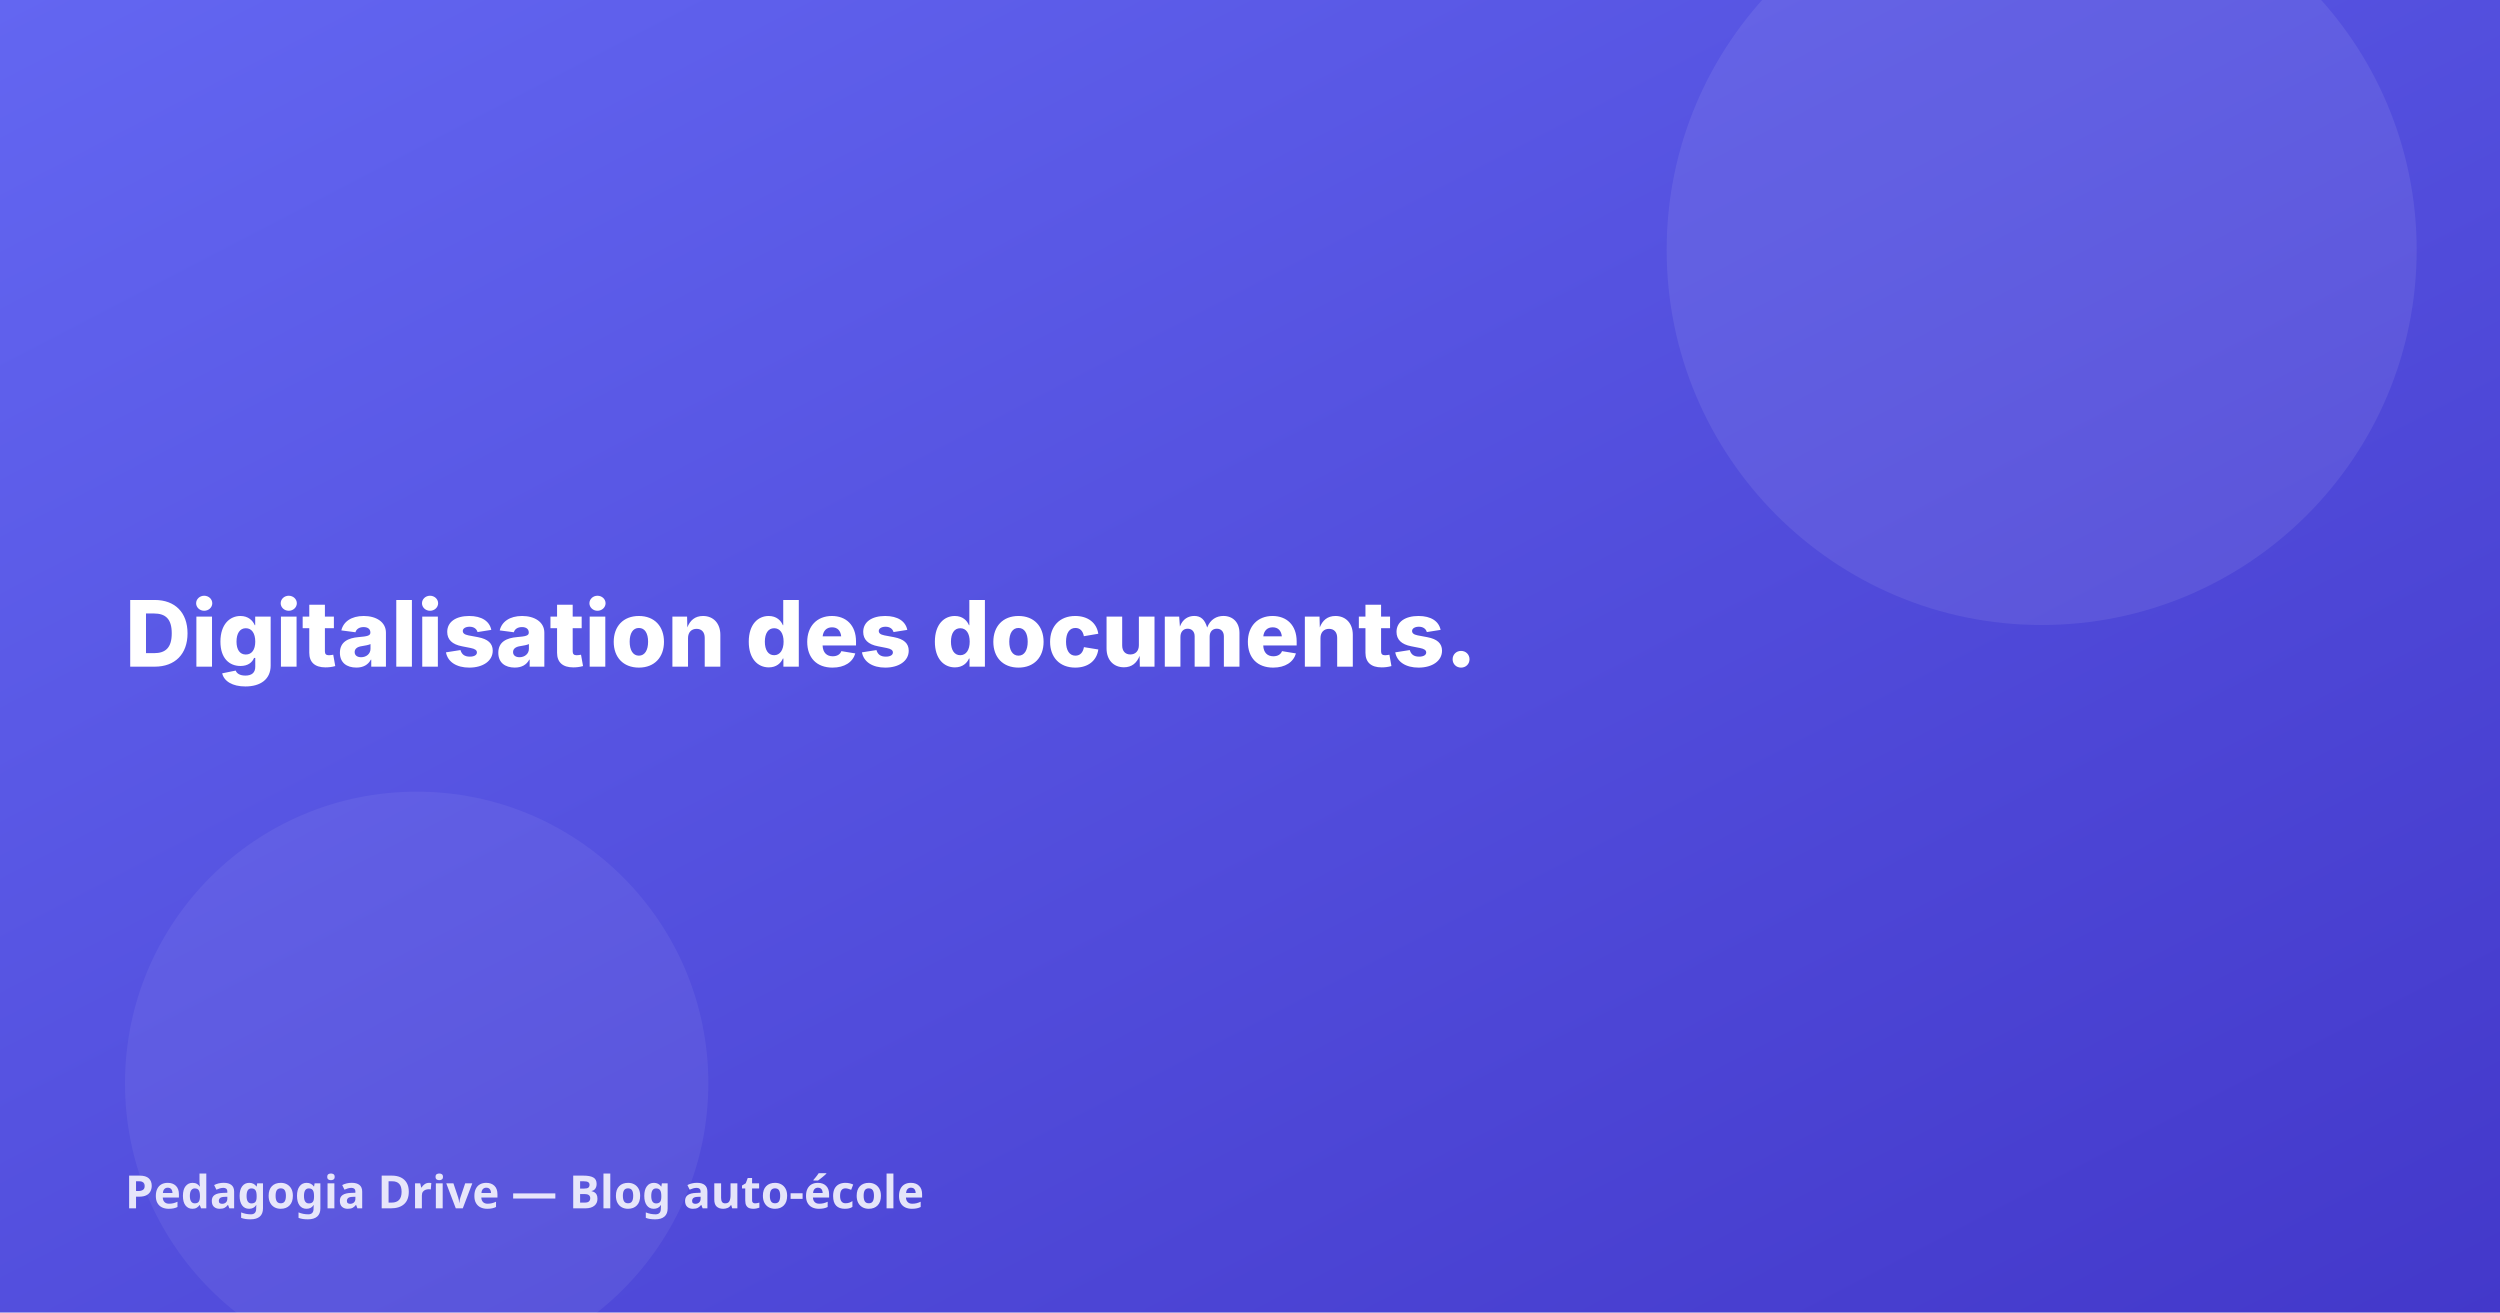
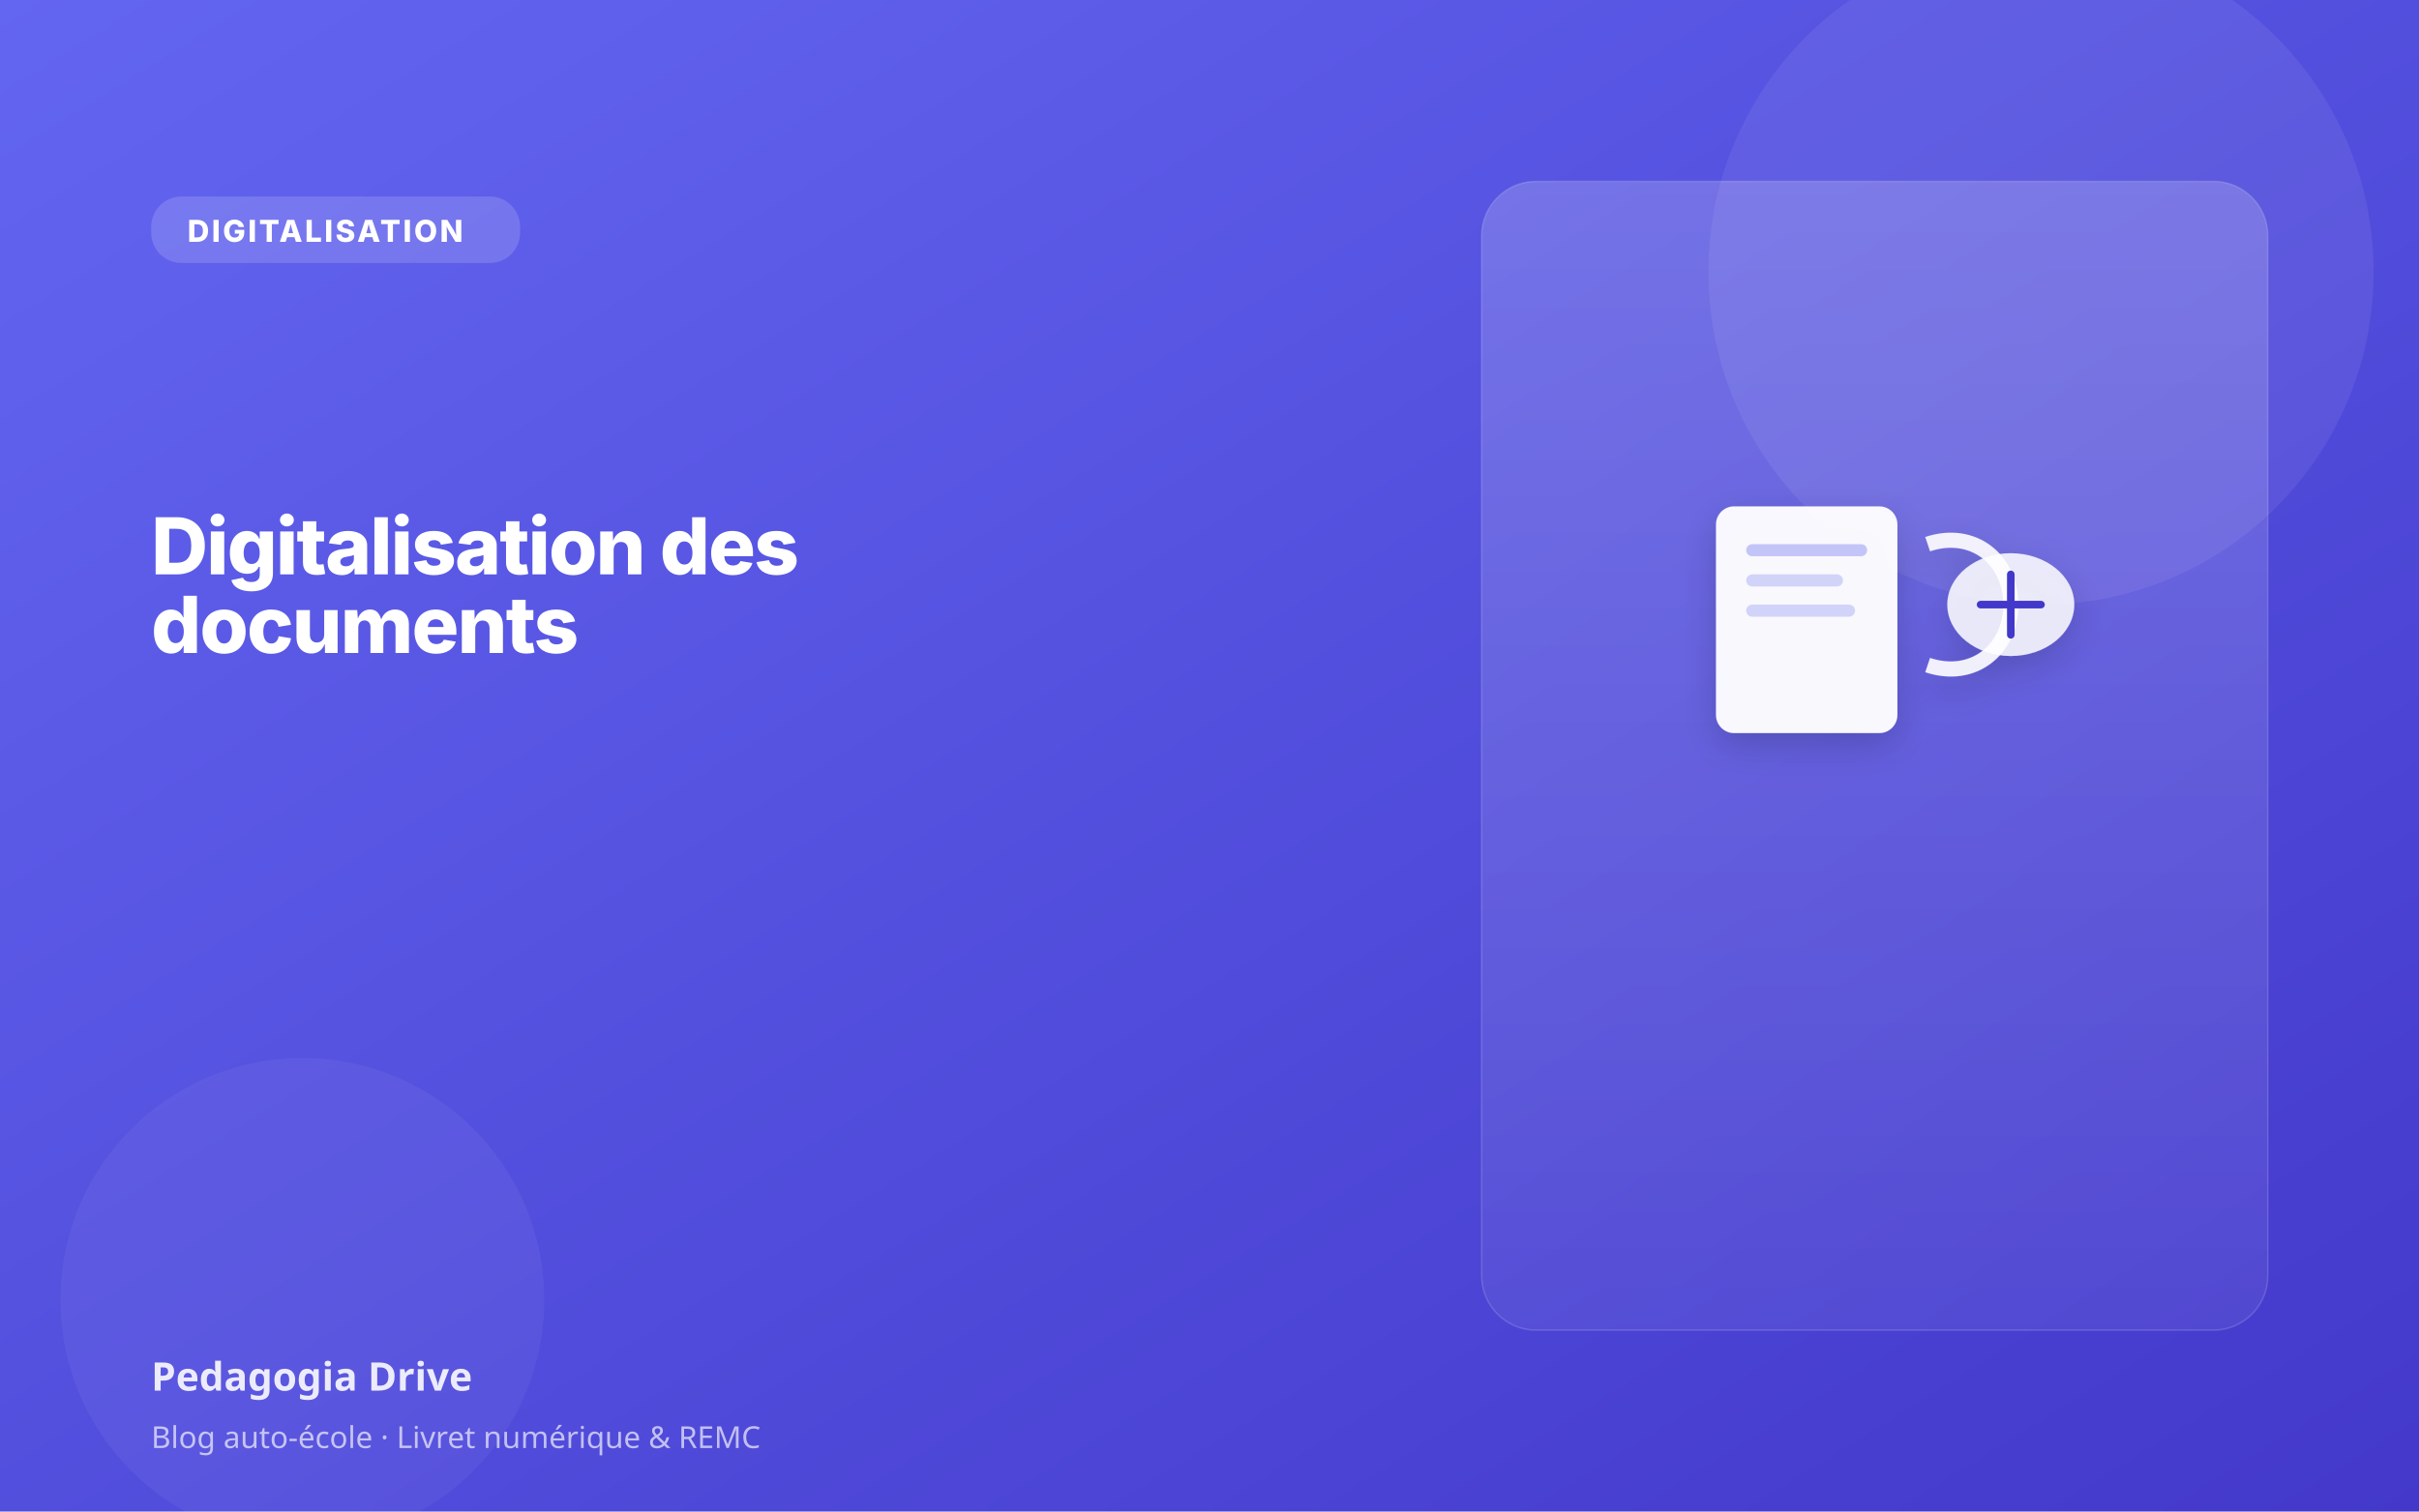
- <svg xmlns="http://www.w3.org/2000/svg" width="1200" height="630" viewBox="0 0 1200 630" role="img" aria-label="Digitalisation des documents.">
+ <svg xmlns="http://www.w3.org/2000/svg" width="1600" height="1000" viewBox="0 0 1600 1000" role="img" aria-label="Digitalisation des documents.">
  <defs>
-     <linearGradient id="g" x1="0%" y1="0%" x2="100%" y2="100%">
+     <linearGradient id="bg" x1="0%" y1="0%" x2="100%" y2="100%">
      <stop offset="0%" stop-color="#6366F1" />
      <stop offset="100%" stop-color="#4338CA" />
    </linearGradient>
+     <linearGradient id="panel" x1="0%" y1="0%" x2="0%" y2="100%">
+       <stop offset="0%" stop-color="white" stop-opacity="0.18" />
+       <stop offset="100%" stop-color="white" stop-opacity="0.06" />
+     </linearGradient>
+     <filter id="soft" x="-20%" y="-20%" width="140%" height="140%">
+       <feDropShadow dx="0" dy="8" stdDeviation="12" flood-color="#000" flood-opacity="0.18" />
+     </filter>
  </defs>
-   <rect width="1200" height="630" fill="url(#g)" />
-   <circle cx="980" cy="120" r="180" fill="white" fill-opacity="0.08" />
-   <circle cx="200" cy="520" r="140" fill="white" fill-opacity="0.06" />
-   <text x="60" y="320" fill="white" font-family="system-ui, -apple-system, sans-serif" font-size="44" font-weight="800">
-     <tspan x="60" dy="0">Digitalisation des documents.</tspan>
+   <rect width="1600" height="1000" fill="url(#bg)" />
+   <circle cx="1350" cy="180" r="220" fill="white" fill-opacity="0.07" />
+   <circle cx="200" cy="860" r="160" fill="white" fill-opacity="0.05" />
+   <rect x="980" y="120" width="520" height="760" rx="36" fill="url(#panel)" stroke="white" stroke-opacity="0.15" />
+   <g transform="translate(1080, 250)" filter="url(#soft)">
+     <rect x="55" y="85" width="120" height="150" rx="12" fill="white" fill-opacity="0.95" />
+     <rect x="75" y="110" width="80" height="8" rx="4" fill="#6366F1" fill-opacity="0.35" />
+     <rect x="75" y="130" width="64" height="8" rx="4" fill="#6366F1" fill-opacity="0.25" />
+     <rect x="75" y="150" width="72" height="8" rx="4" fill="#6366F1" fill-opacity="0.25" />
+     <path d="M195 110c30-10 55 10 55 40s-25 50-55 40" fill="none" stroke="white" stroke-width="10" stroke-opacity="0.9" />
+     <ellipse cx="250" cy="150" rx="42" ry="34" fill="white" fill-opacity="0.85" />
+     <path d="M230 150h40M250 130v40" stroke="#4338CA" stroke-width="5" stroke-linecap="round" />
+   </g>
+   <rect x="100" y="130" rx="20" width="244" height="44" fill="white" fill-opacity="0.15" />
+   <text x="124" y="160" fill="white" font-family="system-ui, -apple-system, sans-serif" font-size="20" font-weight="800" letter-spacing="0.08em">DIGITALISATION</text>
+   <text x="100" y="380" fill="white" font-family="system-ui, -apple-system, sans-serif" font-size="52" font-weight="800" letter-spacing="-0.02em">
+     <tspan x="100" dy="0">Digitalisation des</tspan>
+     <tspan x="100" dy="52">documents</tspan>
  </text>
-   <text x="60" y="580" fill="white" fill-opacity="0.85" font-family="system-ui, sans-serif" font-size="22" font-weight="600">Pedagogia Drive — Blog auto-école</text>
+   <text x="100" y="920" fill="white" fill-opacity="0.88" font-family="system-ui, sans-serif" font-size="26" font-weight="600">Pedagogia Drive</text>
+   <text x="100" y="958" fill="white" fill-opacity="0.65" font-family="system-ui, sans-serif" font-size="20" font-weight="500">Blog auto-école · Livret numérique &amp; REMC</text>
</svg>
